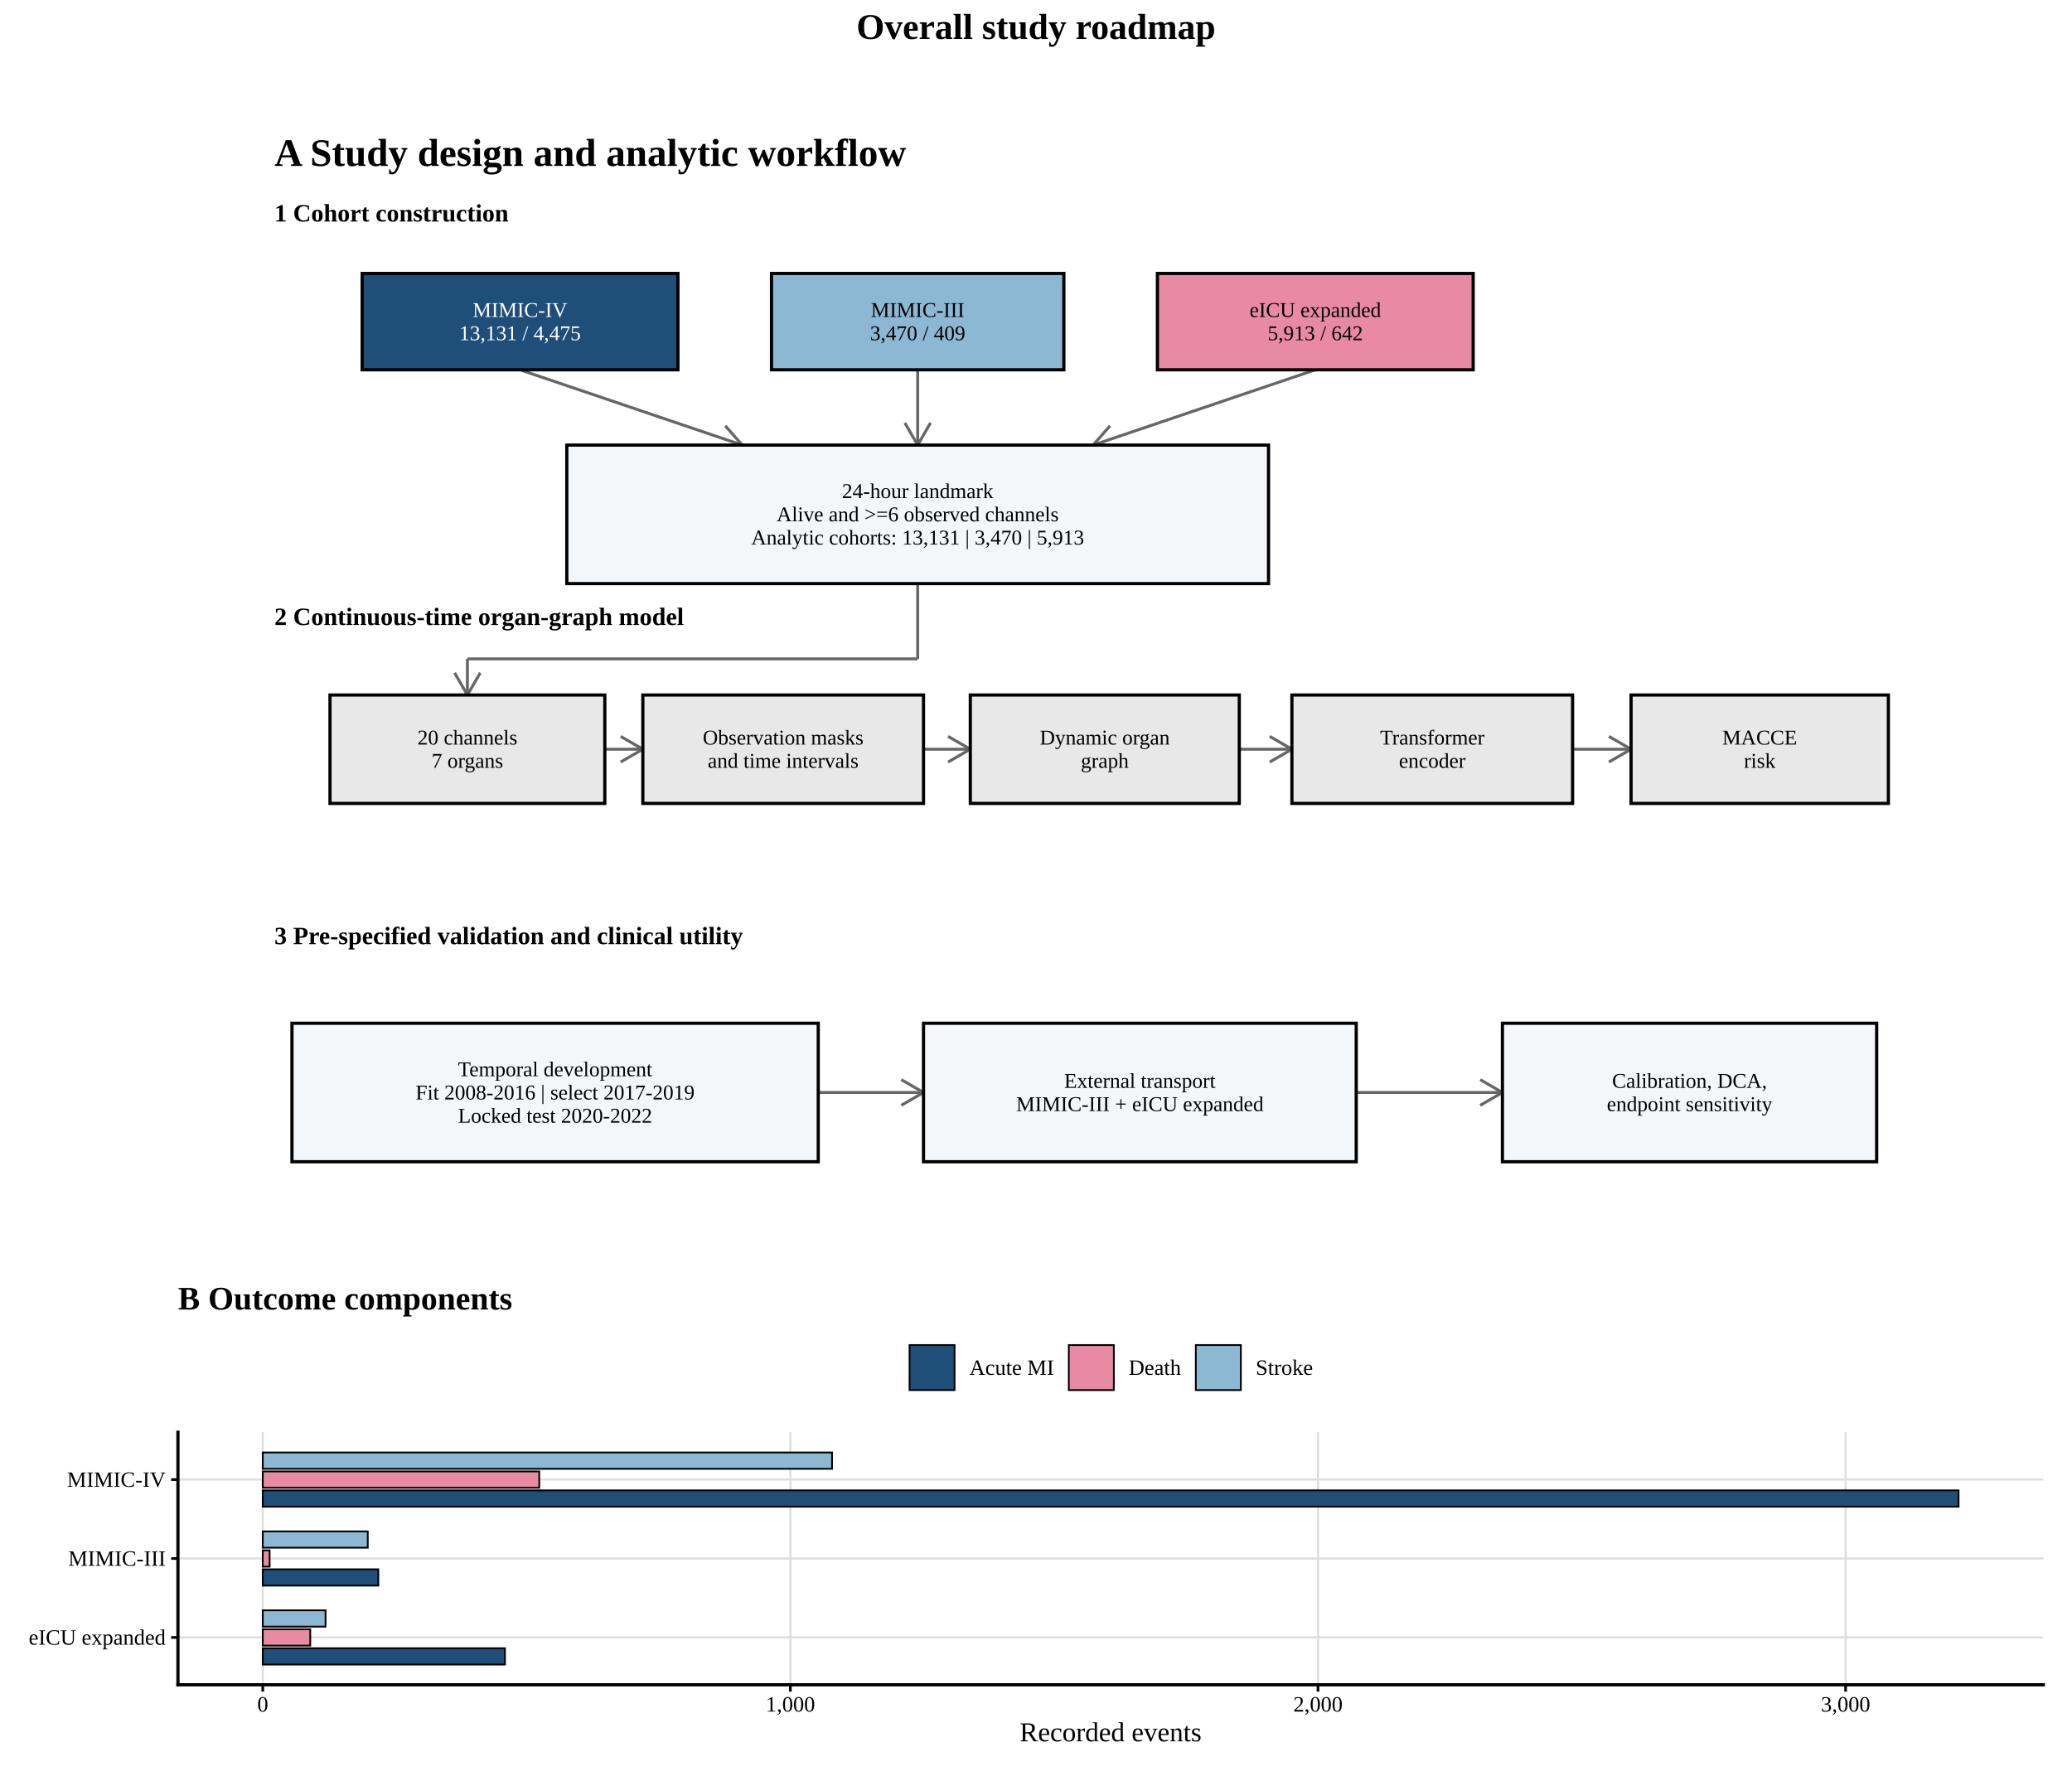
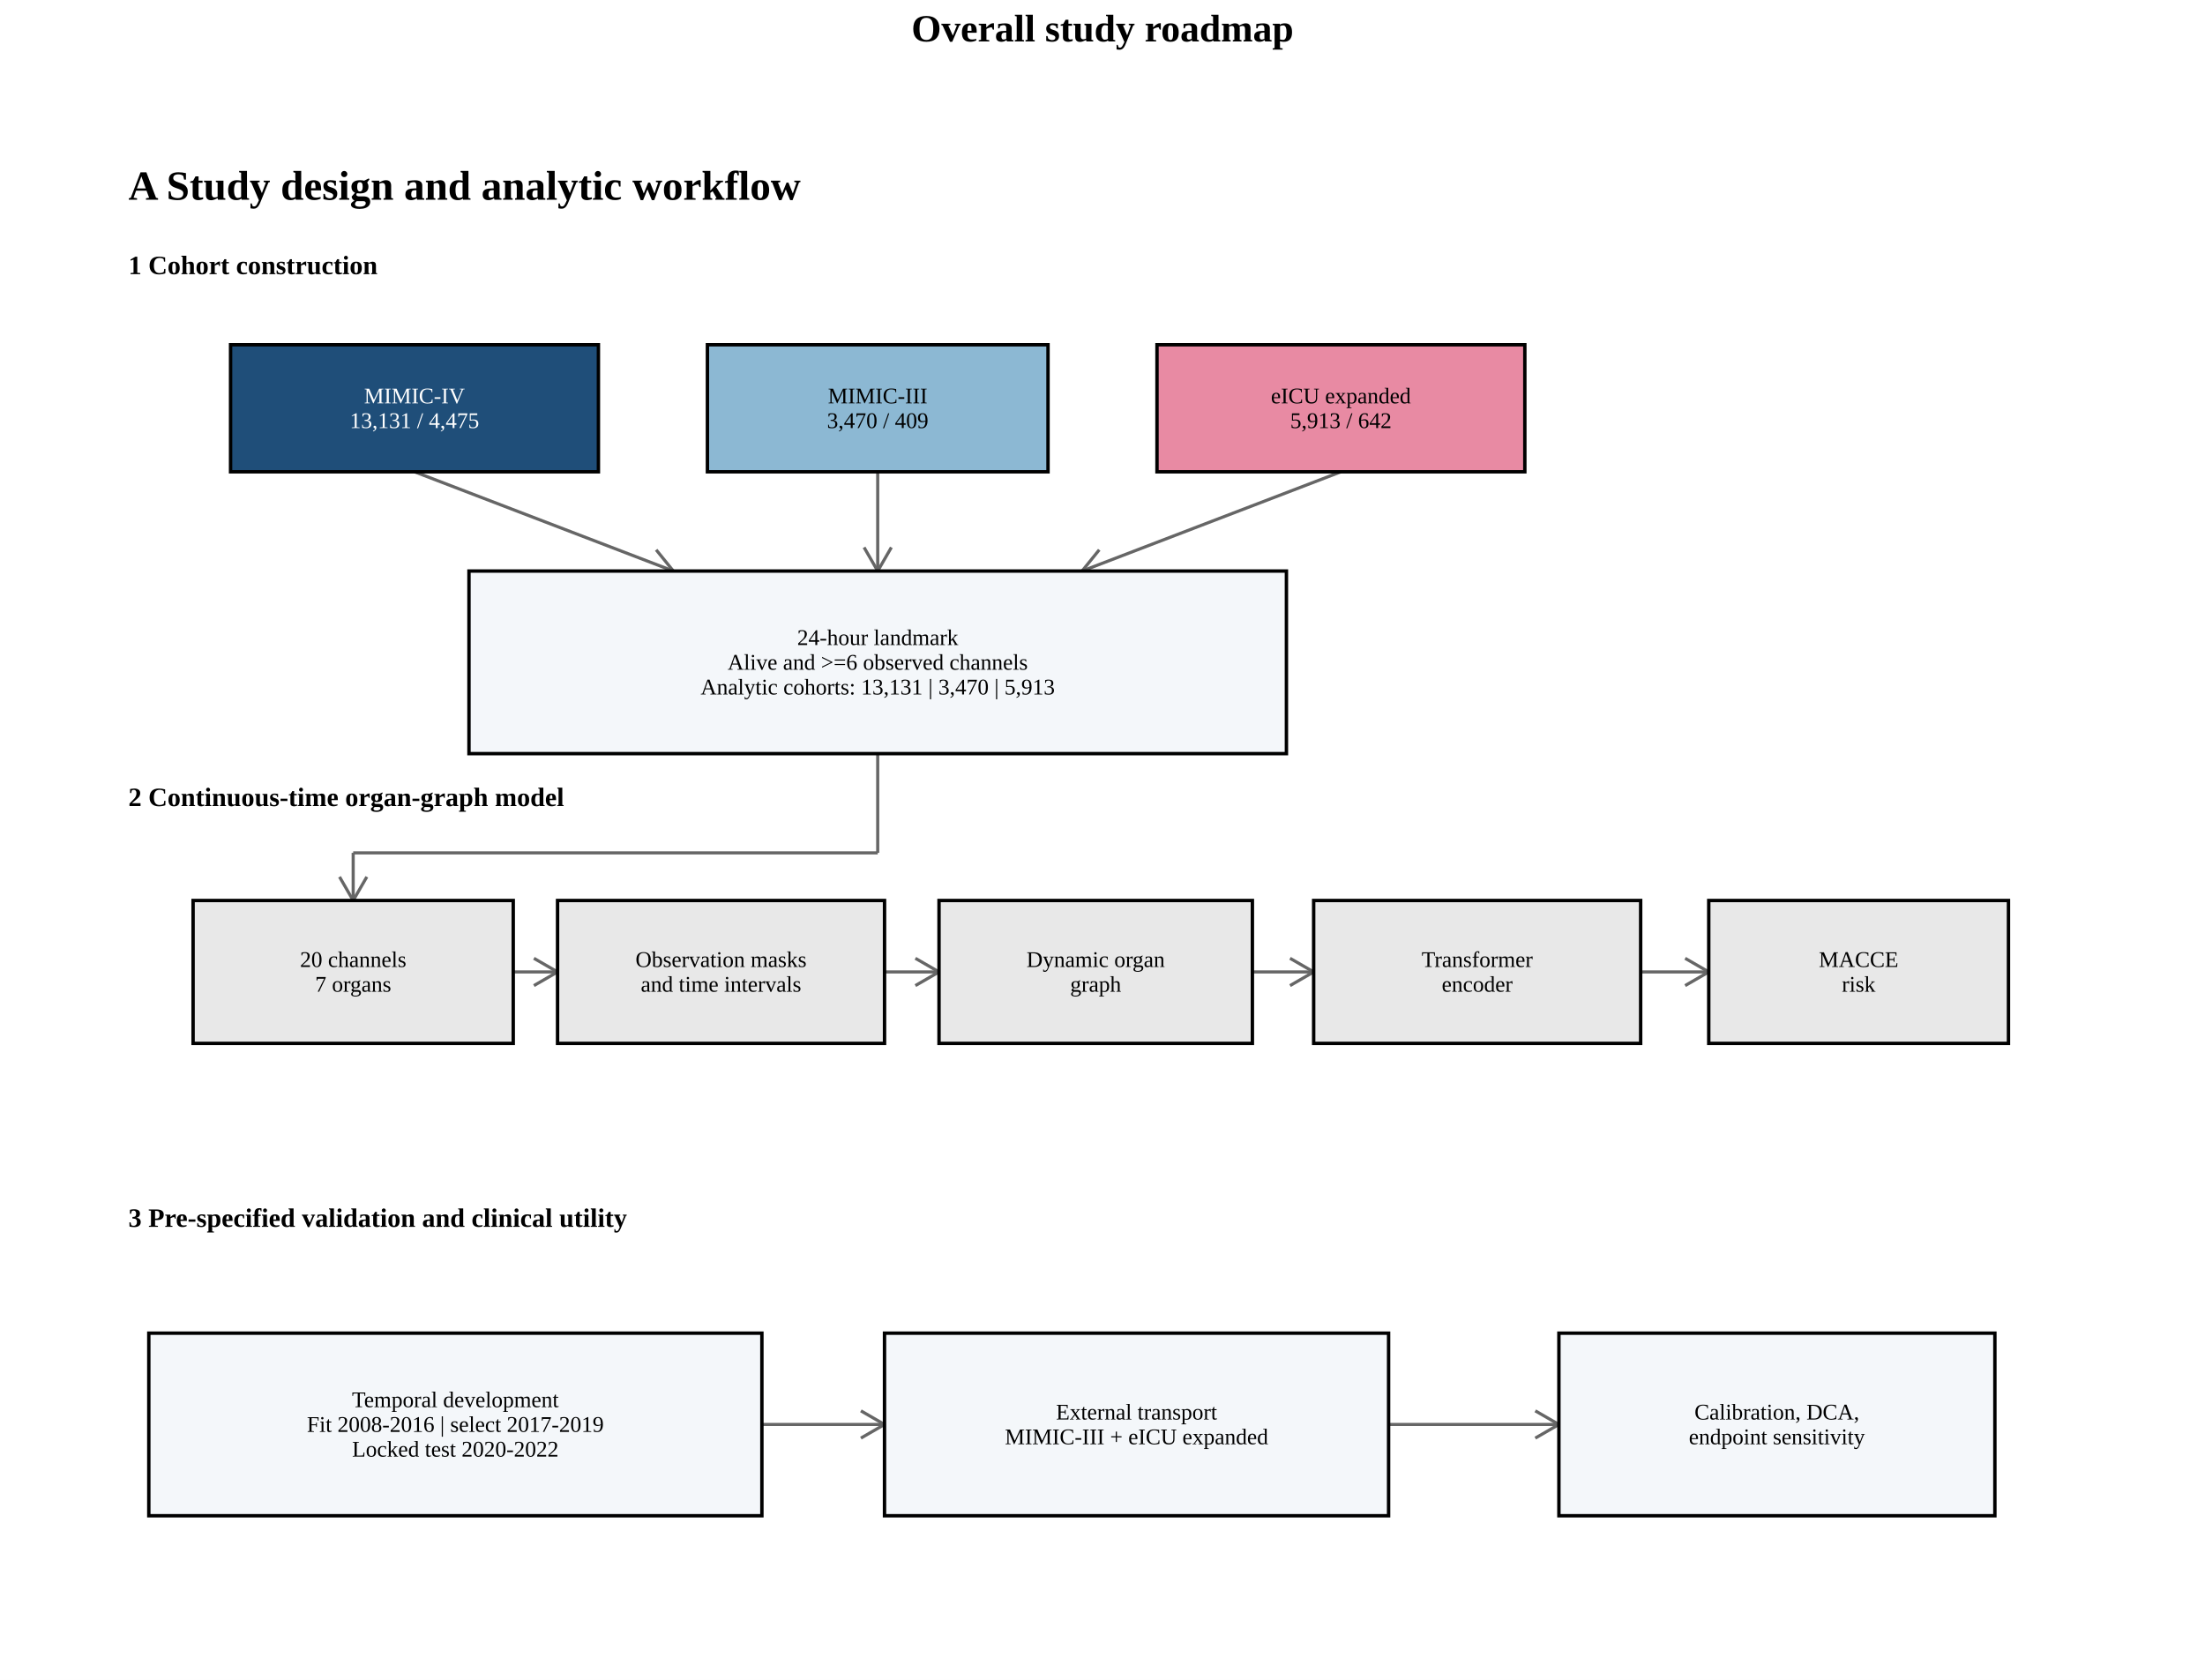
- <svg xmlns="http://www.w3.org/2000/svg" width="756.00pt" height="648.00pt" viewBox="0 0 756.00 648.00">
+ <svg xmlns="http://www.w3.org/2000/svg" width="756.00pt" height="576.00pt" viewBox="0 0 756.00 576.00">
  <g class="svglite">
    <defs>
      <style type="text/css">
    .svglite line, .svglite polyline, .svglite polygon, .svglite path, .svglite rect, .svglite circle {
      fill: none;
      stroke: #000000;
      stroke-linecap: round;
      stroke-linejoin: round;
      stroke-miterlimit: 10.00;
    }
    .svglite text {
      white-space: pre;
    }
    .svglite g.glyphgroup path {
      fill: inherit;
      stroke: none;
    }
  </style>
    </defs>
    <rect width="100%" height="100%" style="stroke: none; fill: #FFFFFF;" />
    <defs>
-       <clipPath id="cpMC4wMHw3NTYuMDB8MC4wMHw2NDguMDA=">
-         <rect x="0.00" y="0.00" width="756.00" height="648.00" />
+       <clipPath id="cpMC4wMHw3NTYuMDB8MC4wMHw1NzYuMDA=">
+         <rect x="0.00" y="0.00" width="756.00" height="576.00" />
      </clipPath>
    </defs>
-     <g clip-path="url(#cpMC4wMHw3NTYuMDB8MC4wMHw2NDguMDA=)">
-       <rect x="0.00" y="0.00" width="756.00" height="648.00" style="stroke-width: 1.07; stroke: none; fill: #FFFFFF;" />
+     <g clip-path="url(#cpMC4wMHw3NTYuMDB8MC4wMHw1NzYuMDA=)">
+       <rect x="0.00" y="0.00" width="756.00" height="576.00" style="stroke-width: 1.07; stroke: none; fill: #FFFFFF;" />
    </g>
    <defs>
-       <clipPath id="cpNjQuOTN8NzQ1LjU0fDIyLjU0fDYxNC43Ng==">
-         <rect x="64.93" y="22.54" width="680.61" height="592.22" />
+       <clipPath id="cpNS40OHw3NTAuNTJ8MjIuNTR8NTcwLjUy">
+         <rect x="5.48" y="22.54" width="745.04" height="547.98" />
      </clipPath>
    </defs>
-     <g clip-path="url(#cpNjQuOTN8NzQ1LjU0fDIyLjU0fDYxNC43Ng==)">
+     <g clip-path="url(#cpNS40OHw3NTAuNTJ8MjIuNTR8NTcwLjUy)">
</g>
-     <g clip-path="url(#cpMC4wMHw3NTYuMDB8MC4wMHw2NDguMDA=)">
+     <g clip-path="url(#cpMC4wMHw3NTYuMDB8MC4wMHw1NzYuMDA=)">
</g>
-     <defs>
-       <clipPath id="cpNS40OHw3NTAuNTJ8MjIuNTR8NDY0Ljg5">
-         <rect x="5.48" y="22.54" width="745.04" height="442.36" />
-       </clipPath>
-     </defs>
-     <g clip-path="url(#cpNS40OHw3NTAuNTJ8MjIuNTR8NDY0Ljg5)">
-       <rect x="5.48" y="22.54" width="745.04" height="442.36" style="stroke-width: 0.00; stroke: none; fill: #FFFFFF;" />
+     <g clip-path="url(#cpNS40OHw3NTAuNTJ8MjIuNTR8NTcwLjUy)">
+       <rect x="5.48" y="22.54" width="745.04" height="547.98" style="stroke-width: 0.00; stroke: none; fill: #FFFFFF;" />
    </g>
-     <g clip-path="url(#cpMC4wMHw3NTYuMDB8MC4wMHw2NDguMDA=)">
- </g>
-     <defs>
-       <clipPath id="cpNS40OHw3NTAuNTJ8NDY0Ljg5fDY0Mi41Mg==">
-         <rect x="5.48" y="464.89" width="745.04" height="177.63" />
-       </clipPath>
-     </defs>
-     <g clip-path="url(#cpNS40OHw3NTAuNTJ8NDY0Ljg5fDY0Mi41Mg==)">
-       <rect x="5.48" y="464.89" width="745.04" height="177.63" style="stroke-width: 0.97; stroke: none; fill: #FFFFFF;" />
-     </g>
-     <g clip-path="url(#cpMC4wMHw3NTYuMDB8MC4wMHw2NDguMDA=)">
-       <line x1="334.83" y1="212.95" x2="334.83" y2="240.42" style="stroke-width: 1.07; stroke: #666666; stroke-linecap: butt;" />
-       <line x1="334.83" y1="240.42" x2="170.54" y2="240.42" style="stroke-width: 1.07; stroke: #666666; stroke-linecap: butt;" />
-       <line x1="189.74" y1="134.94" x2="270.82" y2="162.41" style="stroke-width: 1.07; stroke: #666666; stroke-linecap: butt;" />
-       <polyline points="261.64,164.24 270.82,162.41 264.64,155.37 " style="stroke-width: 1.07; stroke: #666666; stroke-linecap: butt;" />
-       <line x1="334.83" y1="134.94" x2="334.83" y2="162.41" style="stroke-width: 1.07; stroke: #666666; stroke-linecap: butt;" />
-       <polyline points="330.15,154.30 334.83,162.41 339.51,154.30 " style="stroke-width: 1.07; stroke: #666666; stroke-linecap: butt;" />
-       <line x1="479.91" y1="134.94" x2="398.83" y2="162.41" style="stroke-width: 1.07; stroke: #666666; stroke-linecap: butt;" />
-       <polyline points="405.01,155.37 398.83,162.41 408.01,164.24 " style="stroke-width: 1.07; stroke: #666666; stroke-linecap: butt;" />
-       <line x1="170.54" y1="240.42" x2="170.54" y2="253.60" style="stroke-width: 1.07; stroke: #666666; stroke-linecap: butt;" />
-       <polyline points="165.86,245.50 170.54,253.60 175.22,245.50 " style="stroke-width: 1.07; stroke: #666666; stroke-linecap: butt;" />
-       <line x1="220.68" y1="273.38" x2="234.55" y2="273.38" style="stroke-width: 1.07; stroke: #666666; stroke-linecap: butt;" />
-       <polyline points="226.44,278.06 234.55,273.38 226.44,268.70 " style="stroke-width: 1.07; stroke: #666666; stroke-linecap: butt;" />
-       <line x1="336.96" y1="273.38" x2="354.03" y2="273.38" style="stroke-width: 1.07; stroke: #666666; stroke-linecap: butt;" />
-       <polyline points="345.92,278.06 354.03,273.38 345.92,268.70 " style="stroke-width: 1.07; stroke: #666666; stroke-linecap: butt;" />
-       <line x1="452.17" y1="273.38" x2="471.37" y2="273.38" style="stroke-width: 1.07; stroke: #666666; stroke-linecap: butt;" />
-       <polyline points="463.27,278.06 471.37,273.38 463.27,268.70 " style="stroke-width: 1.07; stroke: #666666; stroke-linecap: butt;" />
-       <line x1="573.79" y1="273.38" x2="595.12" y2="273.38" style="stroke-width: 1.07; stroke: #666666; stroke-linecap: butt;" />
-       <polyline points="587.02,278.06 595.12,273.38 587.02,268.70 " style="stroke-width: 1.07; stroke: #666666; stroke-linecap: butt;" />
-       <line x1="298.55" y1="398.64" x2="336.96" y2="398.64" style="stroke-width: 1.07; stroke: #666666; stroke-linecap: butt;" />
-       <polyline points="328.85,403.32 336.96,398.64 328.85,393.96 " style="stroke-width: 1.07; stroke: #666666; stroke-linecap: butt;" />
-       <line x1="494.84" y1="398.64" x2="548.18" y2="398.64" style="stroke-width: 1.07; stroke: #666666; stroke-linecap: butt;" />
-       <polyline points="540.08,403.32 548.18,398.64 540.08,393.96 " style="stroke-width: 1.07; stroke: #666666; stroke-linecap: butt;" />
-       <rect x="132.14" y="99.78" width="115.21" height="35.16" style="stroke-width: 1.17; stroke-linecap: butt; stroke-linejoin: miter; fill: #1F4E79;" />
-       <rect x="281.49" y="99.78" width="106.68" height="35.16" style="stroke-width: 1.17; stroke-linecap: butt; stroke-linejoin: miter; fill: #8CB8D3;" />
-       <rect x="422.30" y="99.78" width="115.21" height="35.16" style="stroke-width: 1.17; stroke-linecap: butt; stroke-linejoin: miter; fill: #E88AA3;" />
-       <rect x="206.81" y="162.41" width="256.03" height="50.54" style="stroke-width: 1.17; stroke-linecap: butt; stroke-linejoin: miter; fill: #F4F7FA;" />
-       <rect x="120.40" y="253.60" width="100.28" height="39.56" style="stroke-width: 1.17; stroke-linecap: butt; stroke-linejoin: miter; fill: #E8E8E8;" />
-       <rect x="234.55" y="253.60" width="102.41" height="39.56" style="stroke-width: 1.17; stroke-linecap: butt; stroke-linejoin: miter; fill: #E8E8E8;" />
-       <rect x="354.03" y="253.60" width="98.14" height="39.56" style="stroke-width: 1.17; stroke-linecap: butt; stroke-linejoin: miter; fill: #E8E8E8;" />
-       <rect x="471.37" y="253.60" width="102.41" height="39.56" style="stroke-width: 1.17; stroke-linecap: butt; stroke-linejoin: miter; fill: #E8E8E8;" />
-       <rect x="595.12" y="253.60" width="93.88" height="39.56" style="stroke-width: 1.17; stroke-linecap: butt; stroke-linejoin: miter; fill: #E8E8E8;" />
-       <rect x="106.53" y="373.37" width="192.02" height="50.54" style="stroke-width: 1.17; stroke-linecap: butt; stroke-linejoin: miter; fill: #F4F7FA;" />
-       <rect x="336.96" y="373.37" width="157.88" height="50.54" style="stroke-width: 1.17; stroke-linecap: butt; stroke-linejoin: miter; fill: #F4F7FA;" />
-       <rect x="548.18" y="373.37" width="136.55" height="50.54" style="stroke-width: 1.17; stroke-linecap: butt; stroke-linejoin: miter; fill: #F4F7FA;" />
-       <text x="189.74" y="115.66" text-anchor="middle" style="font-size: 7.68px;fill: #FFFFFF; font-family: &quot;Times New Roman&quot;;" textLength="34.56px" lengthAdjust="spacingAndGlyphs">MIMIC-IV</text>
-       <text x="189.74" y="124.14" text-anchor="middle" style="font-size: 7.68px;fill: #FFFFFF; font-family: &quot;Times New Roman&quot;;" textLength="44.41px" lengthAdjust="spacingAndGlyphs">13,131 / 4,475</text>
-       <text x="334.83" y="115.66" text-anchor="middle" style="font-size: 7.68px; font-family: &quot;Times New Roman&quot;;" textLength="34.14px" lengthAdjust="spacingAndGlyphs">MIMIC-III</text>
-       <text x="334.83" y="124.14" text-anchor="middle" style="font-size: 7.68px; font-family: &quot;Times New Roman&quot;;" textLength="34.80px" lengthAdjust="spacingAndGlyphs">3,470 / 409</text>
-       <text x="479.91" y="115.66" text-anchor="middle" style="font-size: 7.68px; font-family: &quot;Times New Roman&quot;;" textLength="47.98px" lengthAdjust="spacingAndGlyphs">eICU expanded</text>
-       <text x="479.91" y="124.14" text-anchor="middle" style="font-size: 7.68px; font-family: &quot;Times New Roman&quot;;" textLength="34.80px" lengthAdjust="spacingAndGlyphs">5,913 / 642</text>
-       <text x="334.83" y="181.74" text-anchor="middle" style="font-size: 7.68px; font-family: &quot;Times New Roman&quot;;" textLength="55.27px" lengthAdjust="spacingAndGlyphs">24-hour landmark</text>
-       <text x="334.83" y="190.22" text-anchor="middle" style="font-size: 7.68px; font-family: &quot;Times New Roman&quot;;" textLength="102.92px" lengthAdjust="spacingAndGlyphs">Alive and &gt;=6 observed channels</text>
-       <text x="334.83" y="198.70" text-anchor="middle" style="font-size: 7.68px; font-family: &quot;Times New Roman&quot;;" textLength="121.48px" lengthAdjust="spacingAndGlyphs">Analytic cohorts: 13,131 | 3,470 | 5,913</text>
-       <text x="170.54" y="271.68" text-anchor="middle" style="font-size: 7.68px; font-family: &quot;Times New Roman&quot;;" textLength="36.47px" lengthAdjust="spacingAndGlyphs">20 channels</text>
-       <text x="170.54" y="280.16" text-anchor="middle" style="font-size: 7.68px; font-family: &quot;Times New Roman&quot;;" textLength="26.11px" lengthAdjust="spacingAndGlyphs">7 organs</text>
-       <text x="285.75" y="271.68" text-anchor="middle" style="font-size: 7.68px; font-family: &quot;Times New Roman&quot;;" textLength="58.64px" lengthAdjust="spacingAndGlyphs">Observation masks</text>
-       <text x="285.75" y="280.16" text-anchor="middle" style="font-size: 7.68px; font-family: &quot;Times New Roman&quot;;" textLength="54.98px" lengthAdjust="spacingAndGlyphs">and time intervals</text>
-       <text x="403.10" y="271.68" text-anchor="middle" style="font-size: 7.68px; font-family: &quot;Times New Roman&quot;;" textLength="47.42px" lengthAdjust="spacingAndGlyphs">Dynamic organ</text>
-       <text x="403.10" y="280.16" text-anchor="middle" style="font-size: 7.68px; font-family: &quot;Times New Roman&quot;;" textLength="17.50px" lengthAdjust="spacingAndGlyphs">graph</text>
-       <text x="522.58" y="271.68" text-anchor="middle" style="font-size: 7.68px; font-family: &quot;Times New Roman&quot;;" textLength="38.12px" lengthAdjust="spacingAndGlyphs">Transformer</text>
-       <text x="522.58" y="280.16" text-anchor="middle" style="font-size: 7.68px; font-family: &quot;Times New Roman&quot;;" textLength="24.31px" lengthAdjust="spacingAndGlyphs">encoder</text>
-       <text x="642.06" y="271.68" text-anchor="middle" style="font-size: 7.68px; font-family: &quot;Times New Roman&quot;;" textLength="27.28px" lengthAdjust="spacingAndGlyphs">MACCE</text>
-       <text x="642.06" y="280.16" text-anchor="middle" style="font-size: 7.68px; font-family: &quot;Times New Roman&quot;;" textLength="11.52px" lengthAdjust="spacingAndGlyphs">risk</text>
-       <text x="202.54" y="392.70" text-anchor="middle" style="font-size: 7.68px; font-family: &quot;Times New Roman&quot;;" textLength="70.89px" lengthAdjust="spacingAndGlyphs">Temporal development</text>
-       <text x="202.54" y="401.18" text-anchor="middle" style="font-size: 7.68px; font-family: &quot;Times New Roman&quot;;" textLength="101.81px" lengthAdjust="spacingAndGlyphs">Fit 2008-2016 | select 2017-2019</text>
-       <text x="202.54" y="409.66" text-anchor="middle" style="font-size: 7.68px; font-family: &quot;Times New Roman&quot;;" textLength="70.83px" lengthAdjust="spacingAndGlyphs">Locked test 2020-2022</text>
-       <text x="415.90" y="396.94" text-anchor="middle" style="font-size: 7.68px; font-family: &quot;Times New Roman&quot;;" textLength="55.22px" lengthAdjust="spacingAndGlyphs">External transport</text>
-       <text x="415.90" y="405.42" text-anchor="middle" style="font-size: 7.68px; font-family: &quot;Times New Roman&quot;;" textLength="90.30px" lengthAdjust="spacingAndGlyphs">MIMIC-III + eICU expanded</text>
-       <text x="616.46" y="396.94" text-anchor="middle" style="font-size: 7.68px; font-family: &quot;Times New Roman&quot;;" textLength="56.48px" lengthAdjust="spacingAndGlyphs">Calibration, DCA,</text>
-       <text x="616.46" y="405.42" text-anchor="middle" style="font-size: 7.68px; font-family: &quot;Times New Roman&quot;;" textLength="60.33px" lengthAdjust="spacingAndGlyphs">endpoint sensitivity</text>
-       <text x="100.13" y="60.54" style="font-size: 14.23px; font-weight: bold; font-family: &quot;Times New Roman&quot;;" textLength="233.91px" lengthAdjust="spacingAndGlyphs">A  Study design and analytic workflow</text>
-       <text x="100.13" y="80.81" style="font-size: 9.10px; font-weight: bold; font-family: &quot;Times New Roman&quot;;" textLength="87.67px" lengthAdjust="spacingAndGlyphs">1  Cohort construction</text>
-       <text x="100.13" y="228.05" style="font-size: 9.10px; font-weight: bold; font-family: &quot;Times New Roman&quot;;" textLength="151.64px" lengthAdjust="spacingAndGlyphs">2  Continuous-time organ-graph model</text>
-       <text x="100.13" y="344.51" style="font-size: 9.10px; font-weight: bold; font-family: &quot;Times New Roman&quot;;" textLength="173.23px" lengthAdjust="spacingAndGlyphs">3  Pre-specified validation and clinical utility</text>
-     </g>
-     <defs>
-       <clipPath id="cpNjQuOTN8NzQ1LjU0fDUyMi42MHw2MTQuNzY=">
-         <rect x="64.93" y="522.60" width="680.61" height="92.16" />
-       </clipPath>
-     </defs>
-     <g clip-path="url(#cpNjQuOTN8NzQ1LjU0fDUyMi42MHw2MTQuNzY=)">
-       <rect x="64.93" y="522.60" width="680.61" height="92.16" style="stroke-width: 0.97; stroke: none; fill: #FFFFFF;" />
-       <polyline points="64.93,597.48 745.54,597.48 " style="stroke-width: 0.75; stroke: #DDDDDD; stroke-linecap: butt;" />
-       <polyline points="64.93,568.68 745.54,568.68 " style="stroke-width: 0.75; stroke: #DDDDDD; stroke-linecap: butt;" />
-       <polyline points="64.93,539.88 745.54,539.88 " style="stroke-width: 0.75; stroke: #DDDDDD; stroke-linecap: butt;" />
-       <polyline points="95.87,614.76 95.87,522.60 " style="stroke-width: 0.75; stroke: #DDDDDD; stroke-linecap: butt;" />
-       <polyline points="288.38,614.76 288.38,522.60 " style="stroke-width: 0.75; stroke: #DDDDDD; stroke-linecap: butt;" />
-       <polyline points="480.89,614.76 480.89,522.60 " style="stroke-width: 0.75; stroke: #DDDDDD; stroke-linecap: butt;" />
-       <polyline points="673.40,614.76 673.40,522.60 " style="stroke-width: 0.75; stroke: #DDDDDD; stroke-linecap: butt;" />
-       <rect x="95.87" y="543.82" width="618.74" height="5.95" style="stroke-width: 0.64; stroke-linecap: butt; stroke-linejoin: miter; fill: #1F4E79;" />
-       <rect x="95.87" y="530.00" width="207.72" height="5.95" style="stroke-width: 0.64; stroke-linecap: butt; stroke-linejoin: miter; fill: #8CB8D3;" />
-       <rect x="95.87" y="536.91" width="100.88" height="5.95" style="stroke-width: 0.64; stroke-linecap: butt; stroke-linejoin: miter; fill: #E88AA3;" />
-       <rect x="95.87" y="572.62" width="42.16" height="5.95" style="stroke-width: 0.64; stroke-linecap: butt; stroke-linejoin: miter; fill: #1F4E79;" />
-       <rect x="95.87" y="558.79" width="38.31" height="5.95" style="stroke-width: 0.64; stroke-linecap: butt; stroke-linejoin: miter; fill: #8CB8D3;" />
-       <rect x="95.87" y="565.71" width="2.50" height="5.95" style="stroke-width: 0.64; stroke-linecap: butt; stroke-linejoin: miter; fill: #E88AA3;" />
-       <rect x="95.87" y="601.42" width="88.36" height="5.95" style="stroke-width: 0.64; stroke-linecap: butt; stroke-linejoin: miter; fill: #1F4E79;" />
-       <rect x="95.87" y="587.59" width="22.91" height="5.95" style="stroke-width: 0.64; stroke-linecap: butt; stroke-linejoin: miter; fill: #8CB8D3;" />
-       <rect x="95.87" y="594.51" width="17.33" height="5.95" style="stroke-width: 0.64; stroke-linecap: butt; stroke-linejoin: miter; fill: #E88AA3;" />
-     </g>
-     <g clip-path="url(#cpMC4wMHw3NTYuMDB8MC4wMHw2NDguMDA=)">
-       <polyline points="64.93,614.76 64.93,522.60 " style="stroke-width: 1.17; stroke-linecap: square;" />
-       <text x="60.45" y="600.13" text-anchor="end" style="font-size: 8.00px; font-family: &quot;Times New Roman&quot;;" textLength="49.98px" lengthAdjust="spacingAndGlyphs">eICU expanded</text>
-       <text x="60.45" y="571.33" text-anchor="end" style="font-size: 8.00px; font-family: &quot;Times New Roman&quot;;" textLength="35.59px" lengthAdjust="spacingAndGlyphs">MIMIC-III</text>
-       <text x="60.45" y="542.53" text-anchor="end" style="font-size: 8.00px; font-family: &quot;Times New Roman&quot;;" textLength="36.03px" lengthAdjust="spacingAndGlyphs">MIMIC-IV</text>
-       <polyline points="62.44,597.48 64.93,597.48 " style="stroke-width: 0.96; stroke-linecap: butt;" />
-       <polyline points="62.44,568.68 64.93,568.68 " style="stroke-width: 0.96; stroke-linecap: butt;" />
-       <polyline points="62.44,539.88 64.93,539.88 " style="stroke-width: 0.96; stroke-linecap: butt;" />
-       <polyline points="64.93,614.76 745.54,614.76 " style="stroke-width: 1.17; stroke-linecap: square;" />
-       <polyline points="95.87,617.25 95.87,614.76 " style="stroke-width: 0.96; stroke-linecap: butt;" />
-       <polyline points="288.38,617.25 288.38,614.76 " style="stroke-width: 0.96; stroke-linecap: butt;" />
-       <polyline points="480.89,617.25 480.89,614.76 " style="stroke-width: 0.96; stroke-linecap: butt;" />
-       <polyline points="673.40,617.25 673.40,614.76 " style="stroke-width: 0.96; stroke-linecap: butt;" />
-       <text x="95.87" y="624.54" text-anchor="middle" style="font-size: 8.00px; font-family: &quot;Times New Roman&quot;;" textLength="4.00px" lengthAdjust="spacingAndGlyphs">0</text>
-       <text x="288.38" y="624.54" text-anchor="middle" style="font-size: 8.00px; font-family: &quot;Times New Roman&quot;;" textLength="18.00px" lengthAdjust="spacingAndGlyphs">1,000</text>
-       <text x="480.89" y="624.54" text-anchor="middle" style="font-size: 8.00px; font-family: &quot;Times New Roman&quot;;" textLength="18.00px" lengthAdjust="spacingAndGlyphs">2,000</text>
-       <text x="673.40" y="624.54" text-anchor="middle" style="font-size: 8.00px; font-family: &quot;Times New Roman&quot;;" textLength="18.00px" lengthAdjust="spacingAndGlyphs">3,000</text>
-       <text x="405.23" y="635.39" text-anchor="middle" style="font-size: 10.00px; font-family: &quot;Times New Roman&quot;;" textLength="66.36px" lengthAdjust="spacingAndGlyphs">Recorded events</text>
-       <rect x="326.45" y="485.40" width="157.57" height="27.24" style="stroke-width: 0.97; stroke: none; fill: #FFFFFF;" />
-       <rect x="331.43" y="490.38" width="17.28" height="17.28" style="stroke-width: 0.97; stroke: none; fill: #FFFFFF;" />
-       <rect x="331.86" y="490.80" width="16.43" height="16.43" style="stroke-width: 0.64; stroke-linecap: butt; stroke-linejoin: miter; fill: #1F4E79;" />
-       <rect x="389.55" y="490.38" width="17.28" height="17.28" style="stroke-width: 0.97; stroke: none; fill: #FFFFFF;" />
-       <rect x="389.97" y="490.80" width="16.43" height="16.43" style="stroke-width: 0.64; stroke-linecap: butt; stroke-linejoin: miter; fill: #E88AA3;" />
-       <rect x="435.88" y="490.38" width="17.28" height="17.28" style="stroke-width: 0.97; stroke: none; fill: #FFFFFF;" />
-       <rect x="436.31" y="490.80" width="16.43" height="16.43" style="stroke-width: 0.64; stroke-linecap: butt; stroke-linejoin: miter; fill: #8CB8D3;" />
-       <text x="353.69" y="501.67" style="font-size: 8.00px; font-family: &quot;Times New Roman&quot;;" textLength="30.88px" lengthAdjust="spacingAndGlyphs">Acute MI</text>
-       <text x="411.81" y="501.67" style="font-size: 8.00px; font-family: &quot;Times New Roman&quot;;" textLength="19.09px" lengthAdjust="spacingAndGlyphs">Death</text>
-       <text x="458.15" y="501.67" style="font-size: 8.00px; font-family: &quot;Times New Roman&quot;;" textLength="20.89px" lengthAdjust="spacingAndGlyphs">Stroke</text>
-       <text x="64.93" y="477.82" style="font-size: 12.00px; font-weight: bold; font-family: &quot;Times New Roman&quot;;" textLength="125.00px" lengthAdjust="spacingAndGlyphs">B  Outcome components</text>
+     <g clip-path="url(#cpMC4wMHw3NTYuMDB8MC4wMHw1NzYuMDA=)">
+       <line x1="300.93" y1="258.42" x2="300.93" y2="292.45" style="stroke-width: 1.07; stroke: #666666; stroke-linecap: butt;" />
+       <line x1="300.93" y1="292.45" x2="121.09" y2="292.45" style="stroke-width: 1.07; stroke: #666666; stroke-linecap: butt;" />
+       <line x1="142.11" y1="161.78" x2="230.86" y2="195.81" style="stroke-width: 1.07; stroke: #666666; stroke-linecap: butt;" />
+       <polyline points="221.62,197.27 230.86,195.81 224.97,188.53 " style="stroke-width: 1.07; stroke: #666666; stroke-linecap: butt;" />
+       <line x1="300.93" y1="161.78" x2="300.93" y2="195.81" style="stroke-width: 1.07; stroke: #666666; stroke-linecap: butt;" />
+       <polyline points="296.25,187.70 300.93,195.81 305.61,187.70 " style="stroke-width: 1.07; stroke: #666666; stroke-linecap: butt;" />
+       <line x1="459.74" y1="161.78" x2="370.99" y2="195.81" style="stroke-width: 1.07; stroke: #666666; stroke-linecap: butt;" />
+       <polyline points="376.89,188.53 370.99,195.81 380.24,197.27 " style="stroke-width: 1.07; stroke: #666666; stroke-linecap: butt;" />
+       <line x1="121.09" y1="292.45" x2="121.09" y2="308.78" style="stroke-width: 1.07; stroke: #666666; stroke-linecap: butt;" />
+       <polyline points="116.41,300.67 121.09,308.78 125.77,300.67 " style="stroke-width: 1.07; stroke: #666666; stroke-linecap: butt;" />
+       <line x1="175.97" y1="333.28" x2="191.16" y2="333.28" style="stroke-width: 1.07; stroke: #666666; stroke-linecap: butt;" />
+       <polyline points="183.05,337.96 191.16,333.28 183.05,328.60 " style="stroke-width: 1.07; stroke: #666666; stroke-linecap: butt;" />
+       <line x1="303.26" y1="333.28" x2="321.95" y2="333.28" style="stroke-width: 1.07; stroke: #666666; stroke-linecap: butt;" />
+       <polyline points="313.84,337.96 321.95,333.28 313.84,328.60 " style="stroke-width: 1.07; stroke: #666666; stroke-linecap: butt;" />
+       <line x1="429.38" y1="333.28" x2="450.40" y2="333.28" style="stroke-width: 1.07; stroke: #666666; stroke-linecap: butt;" />
+       <polyline points="442.30,337.96 450.40,333.28 442.30,328.60 " style="stroke-width: 1.07; stroke: #666666; stroke-linecap: butt;" />
+       <line x1="562.51" y1="333.28" x2="585.86" y2="333.28" style="stroke-width: 1.07; stroke: #666666; stroke-linecap: butt;" />
+       <polyline points="577.76,337.96 585.86,333.28 577.76,328.60 " style="stroke-width: 1.07; stroke: #666666; stroke-linecap: butt;" />
+       <line x1="261.22" y1="488.45" x2="303.26" y2="488.45" style="stroke-width: 1.07; stroke: #666666; stroke-linecap: butt;" />
+       <polyline points="295.16,493.13 303.26,488.45 295.16,483.77 " style="stroke-width: 1.07; stroke: #666666; stroke-linecap: butt;" />
+       <line x1="476.09" y1="488.45" x2="534.48" y2="488.45" style="stroke-width: 1.07; stroke: #666666; stroke-linecap: butt;" />
+       <polyline points="526.38,493.13 534.48,488.45 526.38,483.77 " style="stroke-width: 1.07; stroke: #666666; stroke-linecap: butt;" />
+       <rect x="79.05" y="118.22" width="126.12" height="43.56" style="stroke-width: 1.17; stroke-linecap: butt; stroke-linejoin: miter; fill: #1F4E79;" />
+       <rect x="242.54" y="118.22" width="116.78" height="43.56" style="stroke-width: 1.17; stroke-linecap: butt; stroke-linejoin: miter; fill: #8CB8D3;" />
+       <rect x="396.68" y="118.22" width="126.12" height="43.56" style="stroke-width: 1.17; stroke-linecap: butt; stroke-linejoin: miter; fill: #E88AA3;" />
+       <rect x="160.79" y="195.81" width="280.27" height="62.61" style="stroke-width: 1.17; stroke-linecap: butt; stroke-linejoin: miter; fill: #F4F7FA;" />
+       <rect x="66.20" y="308.78" width="109.77" height="49.00" style="stroke-width: 1.17; stroke-linecap: butt; stroke-linejoin: miter; fill: #E8E8E8;" />
+       <rect x="191.16" y="308.78" width="112.11" height="49.00" style="stroke-width: 1.17; stroke-linecap: butt; stroke-linejoin: miter; fill: #E8E8E8;" />
+       <rect x="321.95" y="308.78" width="107.44" height="49.00" style="stroke-width: 1.17; stroke-linecap: butt; stroke-linejoin: miter; fill: #E8E8E8;" />
+       <rect x="450.40" y="308.78" width="112.11" height="49.00" style="stroke-width: 1.17; stroke-linecap: butt; stroke-linejoin: miter; fill: #E8E8E8;" />
+       <rect x="585.86" y="308.78" width="102.76" height="49.00" style="stroke-width: 1.17; stroke-linecap: butt; stroke-linejoin: miter; fill: #E8E8E8;" />
+       <rect x="51.02" y="457.14" width="210.20" height="62.61" style="stroke-width: 1.17; stroke-linecap: butt; stroke-linejoin: miter; fill: #F4F7FA;" />
+       <rect x="303.26" y="457.14" width="172.83" height="62.61" style="stroke-width: 1.17; stroke-linecap: butt; stroke-linejoin: miter; fill: #F4F7FA;" />
+       <rect x="534.48" y="457.14" width="149.48" height="62.61" style="stroke-width: 1.17; stroke-linecap: butt; stroke-linejoin: miter; fill: #F4F7FA;" />
+       <text x="142.11" y="138.30" text-anchor="middle" style="font-size: 7.68px;fill: #FFFFFF; font-family: &quot;Times New Roman&quot;;" textLength="34.56px" lengthAdjust="spacingAndGlyphs">MIMIC-IV</text>
+       <text x="142.11" y="146.78" text-anchor="middle" style="font-size: 7.68px;fill: #FFFFFF; font-family: &quot;Times New Roman&quot;;" textLength="44.41px" lengthAdjust="spacingAndGlyphs">13,131 / 4,475</text>
+       <text x="300.93" y="138.30" text-anchor="middle" style="font-size: 7.68px; font-family: &quot;Times New Roman&quot;;" textLength="34.14px" lengthAdjust="spacingAndGlyphs">MIMIC-III</text>
+       <text x="300.93" y="146.78" text-anchor="middle" style="font-size: 7.68px; font-family: &quot;Times New Roman&quot;;" textLength="34.80px" lengthAdjust="spacingAndGlyphs">3,470 / 409</text>
+       <text x="459.74" y="138.30" text-anchor="middle" style="font-size: 7.68px; font-family: &quot;Times New Roman&quot;;" textLength="47.98px" lengthAdjust="spacingAndGlyphs">eICU expanded</text>
+       <text x="459.74" y="146.78" text-anchor="middle" style="font-size: 7.68px; font-family: &quot;Times New Roman&quot;;" textLength="34.80px" lengthAdjust="spacingAndGlyphs">5,913 / 642</text>
+       <text x="300.93" y="221.17" text-anchor="middle" style="font-size: 7.68px; font-family: &quot;Times New Roman&quot;;" textLength="55.27px" lengthAdjust="spacingAndGlyphs">24-hour landmark</text>
+       <text x="300.93" y="229.65" text-anchor="middle" style="font-size: 7.68px; font-family: &quot;Times New Roman&quot;;" textLength="102.92px" lengthAdjust="spacingAndGlyphs">Alive and &gt;=6 observed channels</text>
+       <text x="300.93" y="238.13" text-anchor="middle" style="font-size: 7.68px; font-family: &quot;Times New Roman&quot;;" textLength="121.48px" lengthAdjust="spacingAndGlyphs">Analytic cohorts: 13,131 | 3,470 | 5,913</text>
+       <text x="121.09" y="331.58" text-anchor="middle" style="font-size: 7.68px; font-family: &quot;Times New Roman&quot;;" textLength="36.47px" lengthAdjust="spacingAndGlyphs">20 channels</text>
+       <text x="121.09" y="340.06" text-anchor="middle" style="font-size: 7.68px; font-family: &quot;Times New Roman&quot;;" textLength="26.11px" lengthAdjust="spacingAndGlyphs">7 organs</text>
+       <text x="247.21" y="331.58" text-anchor="middle" style="font-size: 7.68px; font-family: &quot;Times New Roman&quot;;" textLength="58.64px" lengthAdjust="spacingAndGlyphs">Observation masks</text>
+       <text x="247.21" y="340.06" text-anchor="middle" style="font-size: 7.68px; font-family: &quot;Times New Roman&quot;;" textLength="54.98px" lengthAdjust="spacingAndGlyphs">and time intervals</text>
+       <text x="375.66" y="331.58" text-anchor="middle" style="font-size: 7.68px; font-family: &quot;Times New Roman&quot;;" textLength="47.42px" lengthAdjust="spacingAndGlyphs">Dynamic organ</text>
+       <text x="375.66" y="340.06" text-anchor="middle" style="font-size: 7.68px; font-family: &quot;Times New Roman&quot;;" textLength="17.50px" lengthAdjust="spacingAndGlyphs">graph</text>
+       <text x="506.46" y="331.58" text-anchor="middle" style="font-size: 7.68px; font-family: &quot;Times New Roman&quot;;" textLength="38.12px" lengthAdjust="spacingAndGlyphs">Transformer</text>
+       <text x="506.46" y="340.06" text-anchor="middle" style="font-size: 7.68px; font-family: &quot;Times New Roman&quot;;" textLength="24.31px" lengthAdjust="spacingAndGlyphs">encoder</text>
+       <text x="637.25" y="331.58" text-anchor="middle" style="font-size: 7.68px; font-family: &quot;Times New Roman&quot;;" textLength="27.28px" lengthAdjust="spacingAndGlyphs">MACCE</text>
+       <text x="637.25" y="340.06" text-anchor="middle" style="font-size: 7.68px; font-family: &quot;Times New Roman&quot;;" textLength="11.52px" lengthAdjust="spacingAndGlyphs">risk</text>
+       <text x="156.12" y="482.51" text-anchor="middle" style="font-size: 7.68px; font-family: &quot;Times New Roman&quot;;" textLength="70.89px" lengthAdjust="spacingAndGlyphs">Temporal development</text>
+       <text x="156.12" y="490.99" text-anchor="middle" style="font-size: 7.68px; font-family: &quot;Times New Roman&quot;;" textLength="101.81px" lengthAdjust="spacingAndGlyphs">Fit 2008-2016 | select 2017-2019</text>
+       <text x="156.12" y="499.47" text-anchor="middle" style="font-size: 7.68px; font-family: &quot;Times New Roman&quot;;" textLength="70.83px" lengthAdjust="spacingAndGlyphs">Locked test 2020-2022</text>
+       <text x="389.68" y="486.75" text-anchor="middle" style="font-size: 7.68px; font-family: &quot;Times New Roman&quot;;" textLength="55.22px" lengthAdjust="spacingAndGlyphs">External transport</text>
+       <text x="389.68" y="495.23" text-anchor="middle" style="font-size: 7.68px; font-family: &quot;Times New Roman&quot;;" textLength="90.30px" lengthAdjust="spacingAndGlyphs">MIMIC-III + eICU expanded</text>
+       <text x="609.22" y="486.75" text-anchor="middle" style="font-size: 7.68px; font-family: &quot;Times New Roman&quot;;" textLength="56.48px" lengthAdjust="spacingAndGlyphs">Calibration, DCA,</text>
+       <text x="609.22" y="495.23" text-anchor="middle" style="font-size: 7.68px; font-family: &quot;Times New Roman&quot;;" textLength="60.33px" lengthAdjust="spacingAndGlyphs">endpoint sensitivity</text>
+       <text x="44.02" y="68.49" style="font-size: 14.23px; font-weight: bold; font-family: &quot;Times New Roman&quot;;" textLength="233.91px" lengthAdjust="spacingAndGlyphs">A  Study design and analytic workflow</text>
+       <text x="44.02" y="94.01" style="font-size: 9.10px; font-weight: bold; font-family: &quot;Times New Roman&quot;;" textLength="87.67px" lengthAdjust="spacingAndGlyphs">1  Cohort construction</text>
+       <text x="44.02" y="276.40" style="font-size: 9.10px; font-weight: bold; font-family: &quot;Times New Roman&quot;;" textLength="151.64px" lengthAdjust="spacingAndGlyphs">2  Continuous-time organ-graph model</text>
+       <text x="44.02" y="420.68" style="font-size: 9.10px; font-weight: bold; font-family: &quot;Times New Roman&quot;;" textLength="173.23px" lengthAdjust="spacingAndGlyphs">3  Pre-specified validation and clinical utility</text>
      <text x="378.00" y="14.21" text-anchor="middle" style="font-size: 13.20px; font-weight: bold; font-family: &quot;Times New Roman&quot;;" textLength="130.88px" lengthAdjust="spacingAndGlyphs">Overall study roadmap</text>
    </g>
  </g>
</svg>
